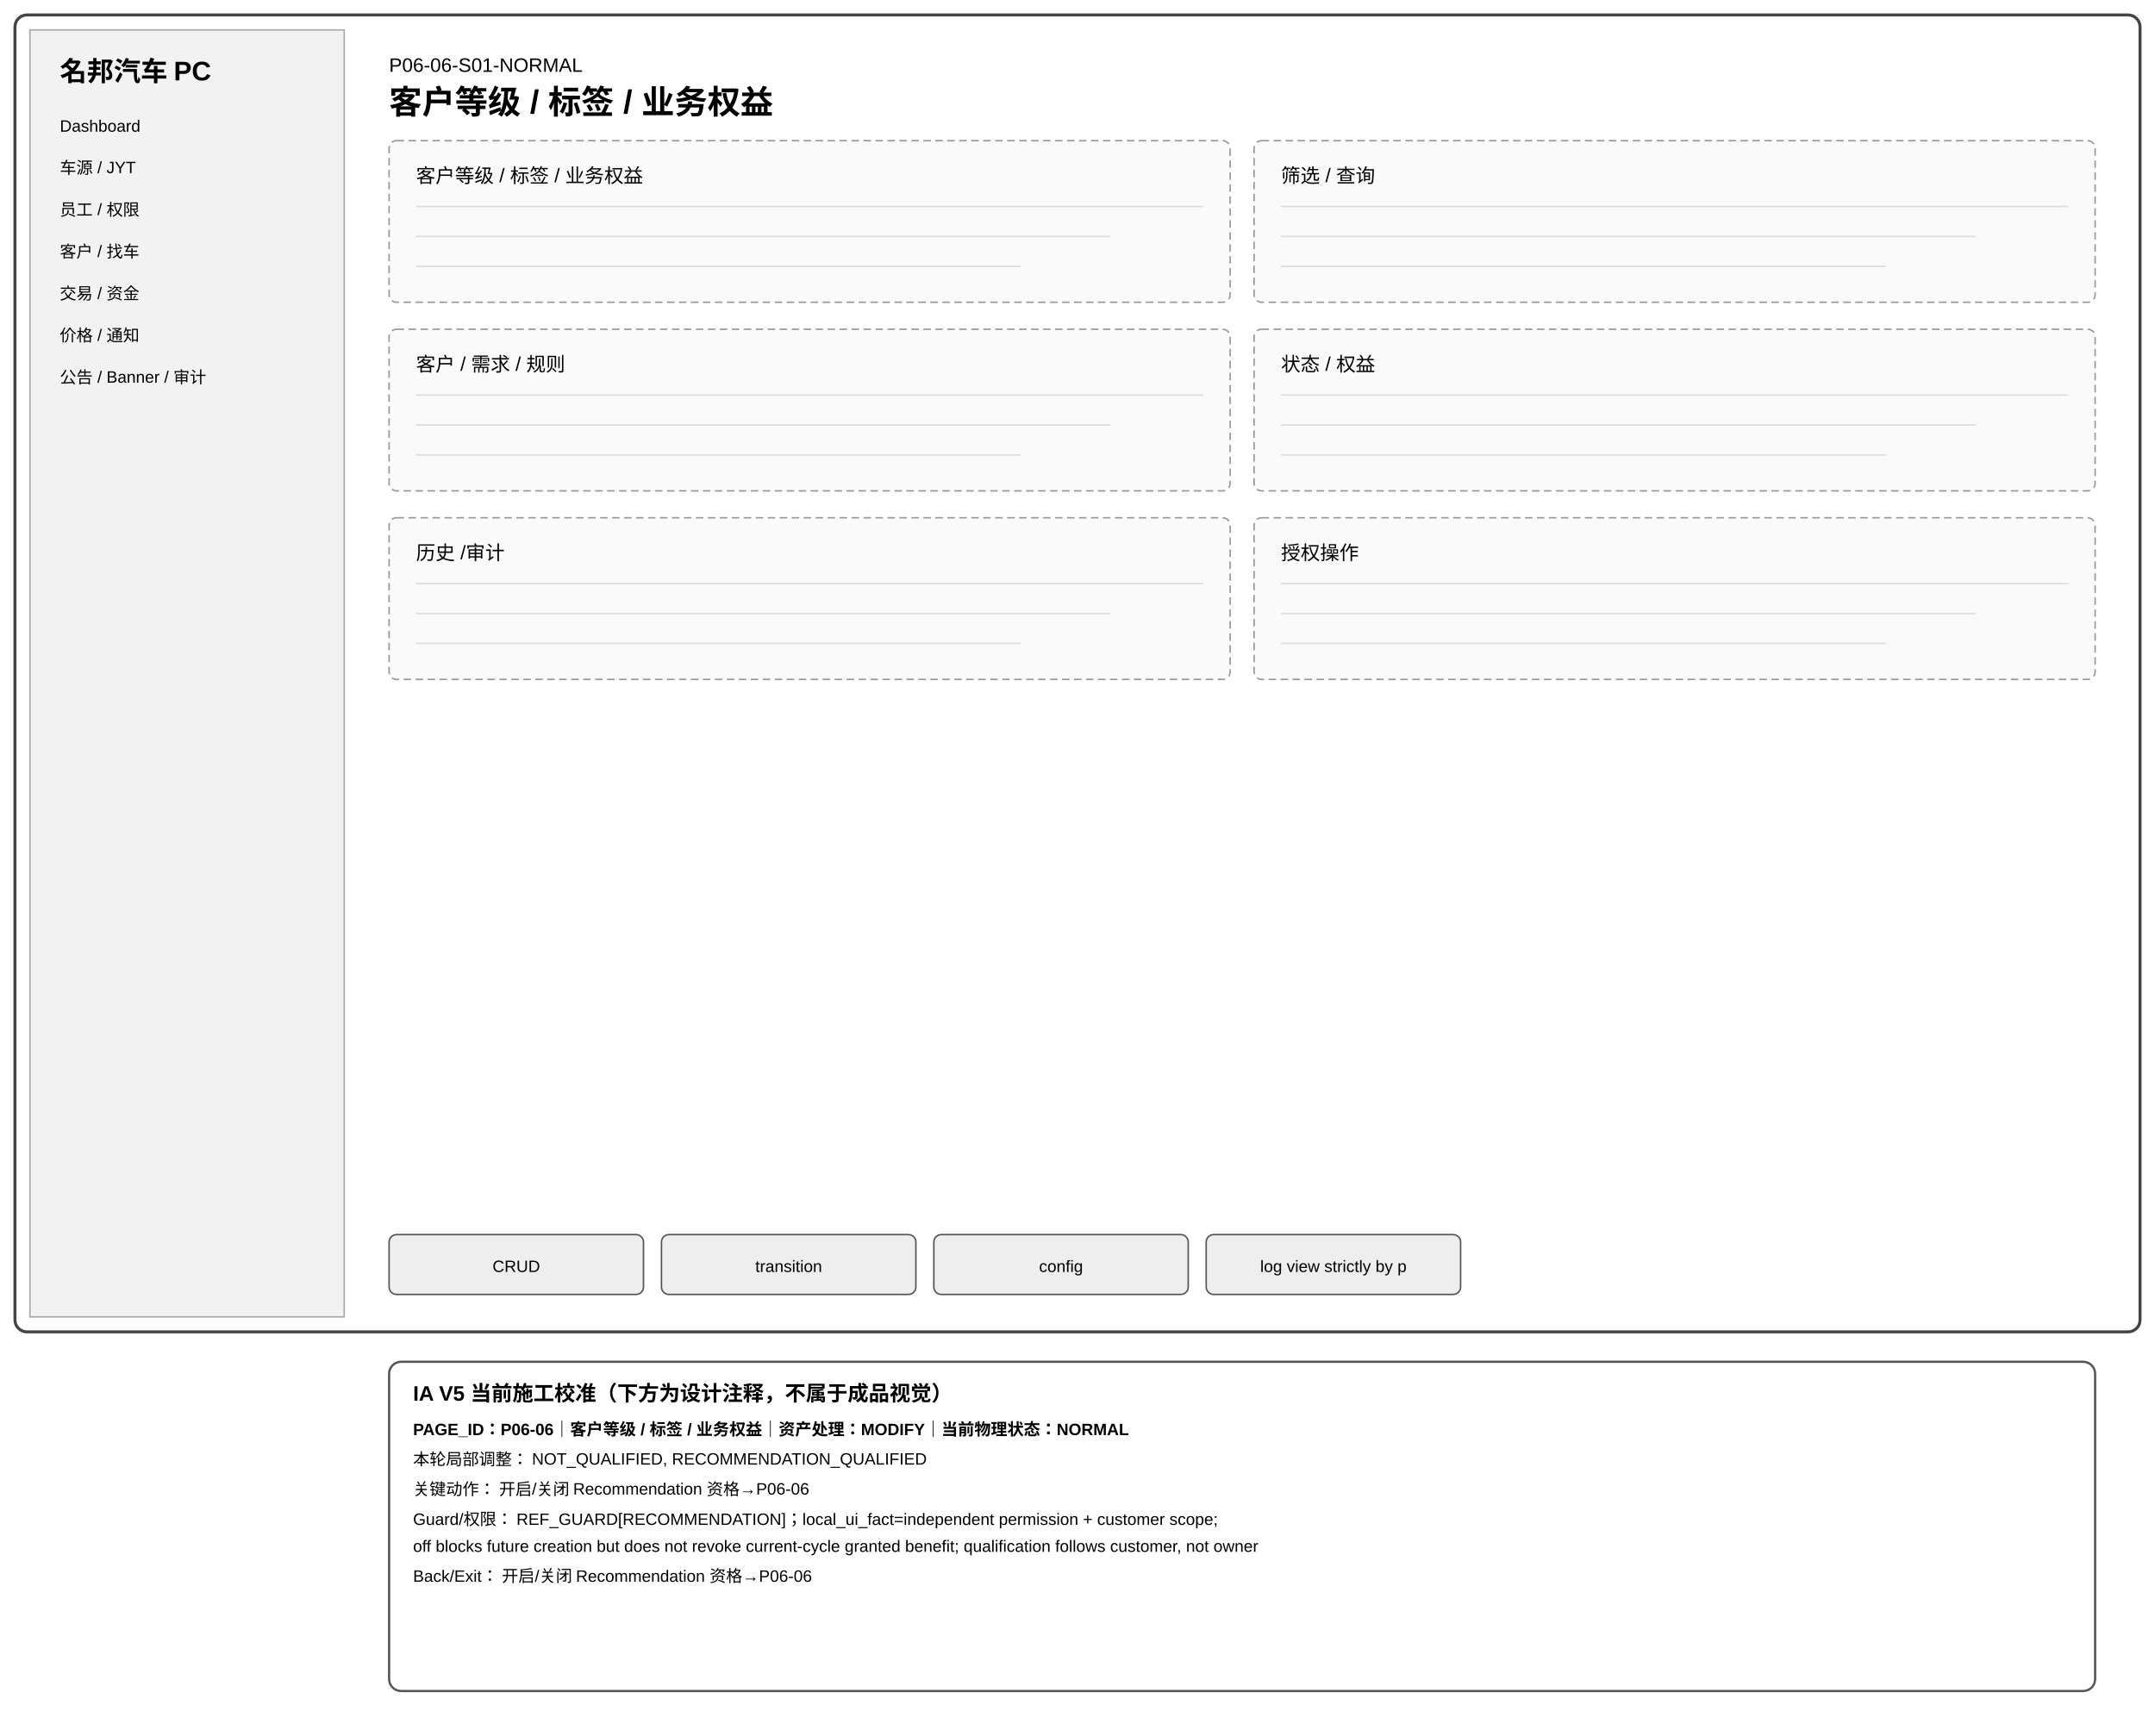
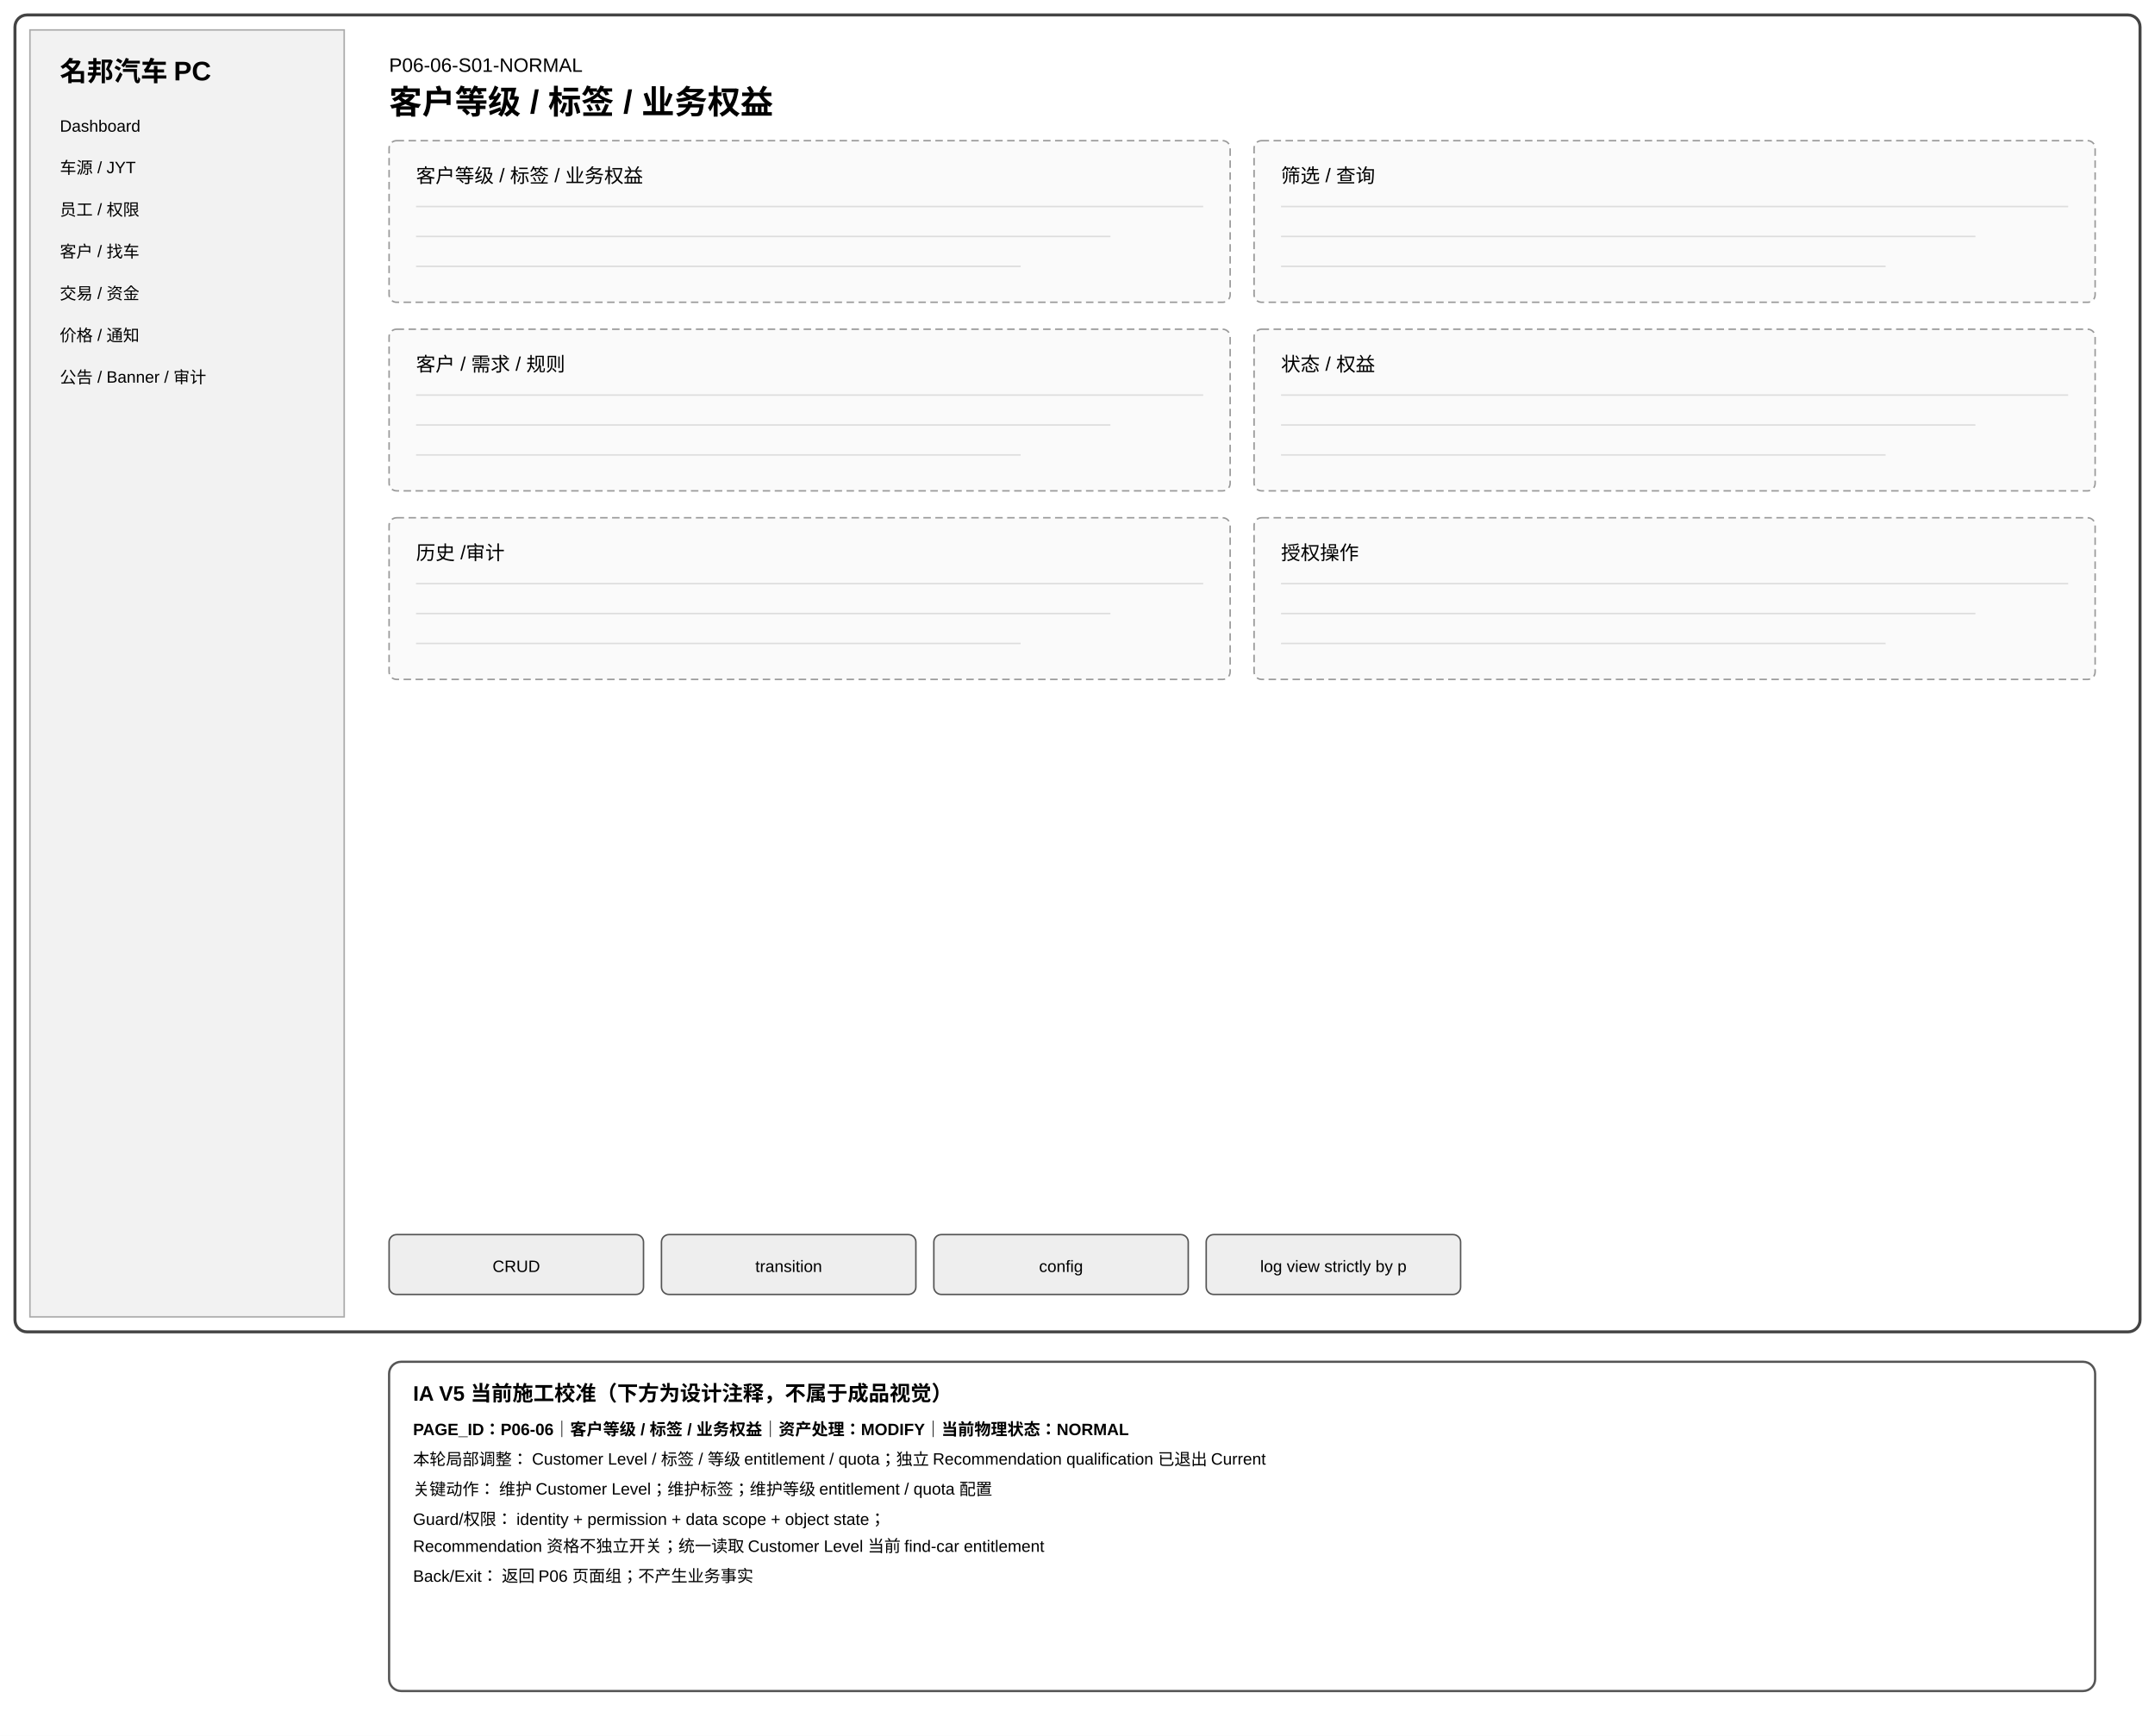
<svg xmlns="http://www.w3.org/2000/svg" width="1440" height="1160" viewBox="0 0 1440 1160">
  <rect width="100%" height="100%" fill="white" />
  <rect x="10" y="10" width="1420" height="880" rx="8" fill="none" stroke="#444" stroke-width="2" />
  <rect x="20" y="20" width="210" height="860" fill="#f2f2f2" stroke="#aaa" />
  <text x="40" y="54" font-family="Arial,sans-serif" font-size="18" font-weight="bold">名邦汽车 PC</text>
  <text x="40" y="88" font-family="Arial,sans-serif" font-size="11">Dashboard</text>
  <text x="40" y="116" font-family="Arial,sans-serif" font-size="11">车源 / JYT</text>
  <text x="40" y="144" font-family="Arial,sans-serif" font-size="11">员工 / 权限</text>
  <text x="40" y="172" font-family="Arial,sans-serif" font-size="11">客户 / 找车</text>
  <text x="40" y="200" font-family="Arial,sans-serif" font-size="11">交易 / 资金</text>
  <text x="40" y="228" font-family="Arial,sans-serif" font-size="11">价格 / 通知</text>
  <text x="40" y="256" font-family="Arial,sans-serif" font-size="11">公告 / Banner / 审计</text>
  <text x="260" y="48" font-family="Arial,sans-serif" font-size="13">P06-06-S01-NORMAL</text>
  <text x="260" y="76" font-family="Arial,sans-serif" font-size="22" font-weight="bold">客户等级 / 标签 / 业务权益</text>
  <rect x="260.0" y="94" width="562.0" height="108" rx="5" fill="#fafafa" stroke="#999" stroke-dasharray="5 3" />
  <text x="278.0" y="122" font-family="Arial,sans-serif" font-size="13">客户等级 / 标签 / 业务权益</text>
  <line x1="278.0" y1="138" x2="804.0" y2="138" stroke="#ddd" />
  <line x1="278.0" y1="158" x2="742.0" y2="158" stroke="#ddd" />
  <line x1="278.0" y1="178" x2="682.0" y2="178" stroke="#ddd" />
  <rect x="838.0" y="94" width="562.0" height="108" rx="5" fill="#fafafa" stroke="#999" stroke-dasharray="5 3" />
  <text x="856.0" y="122" font-family="Arial,sans-serif" font-size="13">筛选 / 查询</text>
  <line x1="856.0" y1="138" x2="1382.0" y2="138" stroke="#ddd" />
  <line x1="856.0" y1="158" x2="1320.0" y2="158" stroke="#ddd" />
  <line x1="856.0" y1="178" x2="1260.0" y2="178" stroke="#ddd" />
  <rect x="260.0" y="220" width="562.0" height="108" rx="5" fill="#fafafa" stroke="#999" stroke-dasharray="5 3" />
  <text x="278.0" y="248" font-family="Arial,sans-serif" font-size="13">客户 / 需求 / 规则</text>
  <line x1="278.0" y1="264" x2="804.0" y2="264" stroke="#ddd" />
  <line x1="278.0" y1="284" x2="742.0" y2="284" stroke="#ddd" />
  <line x1="278.0" y1="304" x2="682.0" y2="304" stroke="#ddd" />
  <rect x="838.0" y="220" width="562.0" height="108" rx="5" fill="#fafafa" stroke="#999" stroke-dasharray="5 3" />
  <text x="856.0" y="248" font-family="Arial,sans-serif" font-size="13">状态 / 权益</text>
  <line x1="856.0" y1="264" x2="1382.0" y2="264" stroke="#ddd" />
  <line x1="856.0" y1="284" x2="1320.0" y2="284" stroke="#ddd" />
  <line x1="856.0" y1="304" x2="1260.0" y2="304" stroke="#ddd" />
  <rect x="260.0" y="346" width="562.0" height="108" rx="5" fill="#fafafa" stroke="#999" stroke-dasharray="5 3" />
  <text x="278.0" y="374" font-family="Arial,sans-serif" font-size="13">历史 /审计</text>
  <line x1="278.0" y1="390" x2="804.0" y2="390" stroke="#ddd" />
  <line x1="278.0" y1="410" x2="742.0" y2="410" stroke="#ddd" />
  <line x1="278.0" y1="430" x2="682.0" y2="430" stroke="#ddd" />
  <rect x="838.0" y="346" width="562.0" height="108" rx="5" fill="#fafafa" stroke="#999" stroke-dasharray="5 3" />
  <text x="856.0" y="374" font-family="Arial,sans-serif" font-size="13">授权操作</text>
  <line x1="856.0" y1="390" x2="1382.0" y2="390" stroke="#ddd" />
  <line x1="856.0" y1="410" x2="1320.0" y2="410" stroke="#ddd" />
  <line x1="856.0" y1="430" x2="1260.0" y2="430" stroke="#ddd" />
  <rect x="260" y="825" width="170" height="40" rx="5" fill="#eee" stroke="#555" />
  <text x="345.0" y="850" text-anchor="middle" font-family="Arial,sans-serif" font-size="11">CRUD</text>
  <rect x="442" y="825" width="170" height="40" rx="5" fill="#eee" stroke="#555" />
  <text x="527.0" y="850" text-anchor="middle" font-family="Arial,sans-serif" font-size="11">transition</text>
  <rect x="624" y="825" width="170" height="40" rx="5" fill="#eee" stroke="#555" />
  <text x="709.0" y="850" text-anchor="middle" font-family="Arial,sans-serif" font-size="11">config</text>
  <rect x="806" y="825" width="170" height="40" rx="5" fill="#eee" stroke="#555" />
  <text x="891.0" y="850" text-anchor="middle" font-family="Arial,sans-serif" font-size="11">log view strictly by p</text>
  <rect x="260" y="910" width="1140" height="220" rx="8" fill="white" stroke="#555" stroke-width="1.5" />
  <text x="276" y="936" font-family="Arial,sans-serif" font-size="14" font-weight="bold">IA V5 当前施工校准（下方为设计注释，不属于成品视觉）</text>
  <text x="276" y="959" font-family="Arial,sans-serif" font-size="11" font-weight="bold">PAGE_ID：P06-06｜客户等级 / 标签 / 业务权益｜资产处理：MODIFY｜当前物理状态：NORMAL</text>
-   <text x="276" y="979" font-family="Arial,sans-serif" font-size="11">本轮局部调整： NOT_QUALIFIED, RECOMMENDATION_QUALIFIED</text>
-   <text x="276" y="999" font-family="Arial,sans-serif" font-size="11">关键动作： 开启/关闭 Recommendation 资格→P06-06</text>
-   <text x="276" y="1019" font-family="Arial,sans-serif" font-size="11">Guard/权限： REF_GUARD[RECOMMENDATION]；local_ui_fact=independent permission + customer scope;</text>
-   <text x="276" y="1037" font-family="Arial,sans-serif" font-size="11">off blocks future creation but does not revoke current-cycle granted benefit; qualification follows customer, not owner</text>
-   <text x="276" y="1057" font-family="Arial,sans-serif" font-size="11">Back/Exit： 开启/关闭 Recommendation 资格→P06-06</text>
+   <text x="276" y="979" font-family="Arial,sans-serif" font-size="11">本轮局部调整： Customer Level / 标签 / 等级 entitlement / quota；独立 Recommendation qualification 已退出 Current</text>
+   <text x="276" y="999" font-family="Arial,sans-serif" font-size="11">关键动作： 维护 Customer Level；维护标签；维护等级 entitlement / quota 配置</text>
+   <text x="276" y="1019" font-family="Arial,sans-serif" font-size="11">Guard/权限： identity + permission + data scope + object state；</text>
+   <text x="276" y="1037" font-family="Arial,sans-serif" font-size="11">Recommendation 资格不独立开关；统一读取 Customer Level 当前 find-car entitlement</text>
+   <text x="276" y="1057" font-family="Arial,sans-serif" font-size="11">Back/Exit： 返回 P06 页面组；不产生业务事实</text>
</svg>
